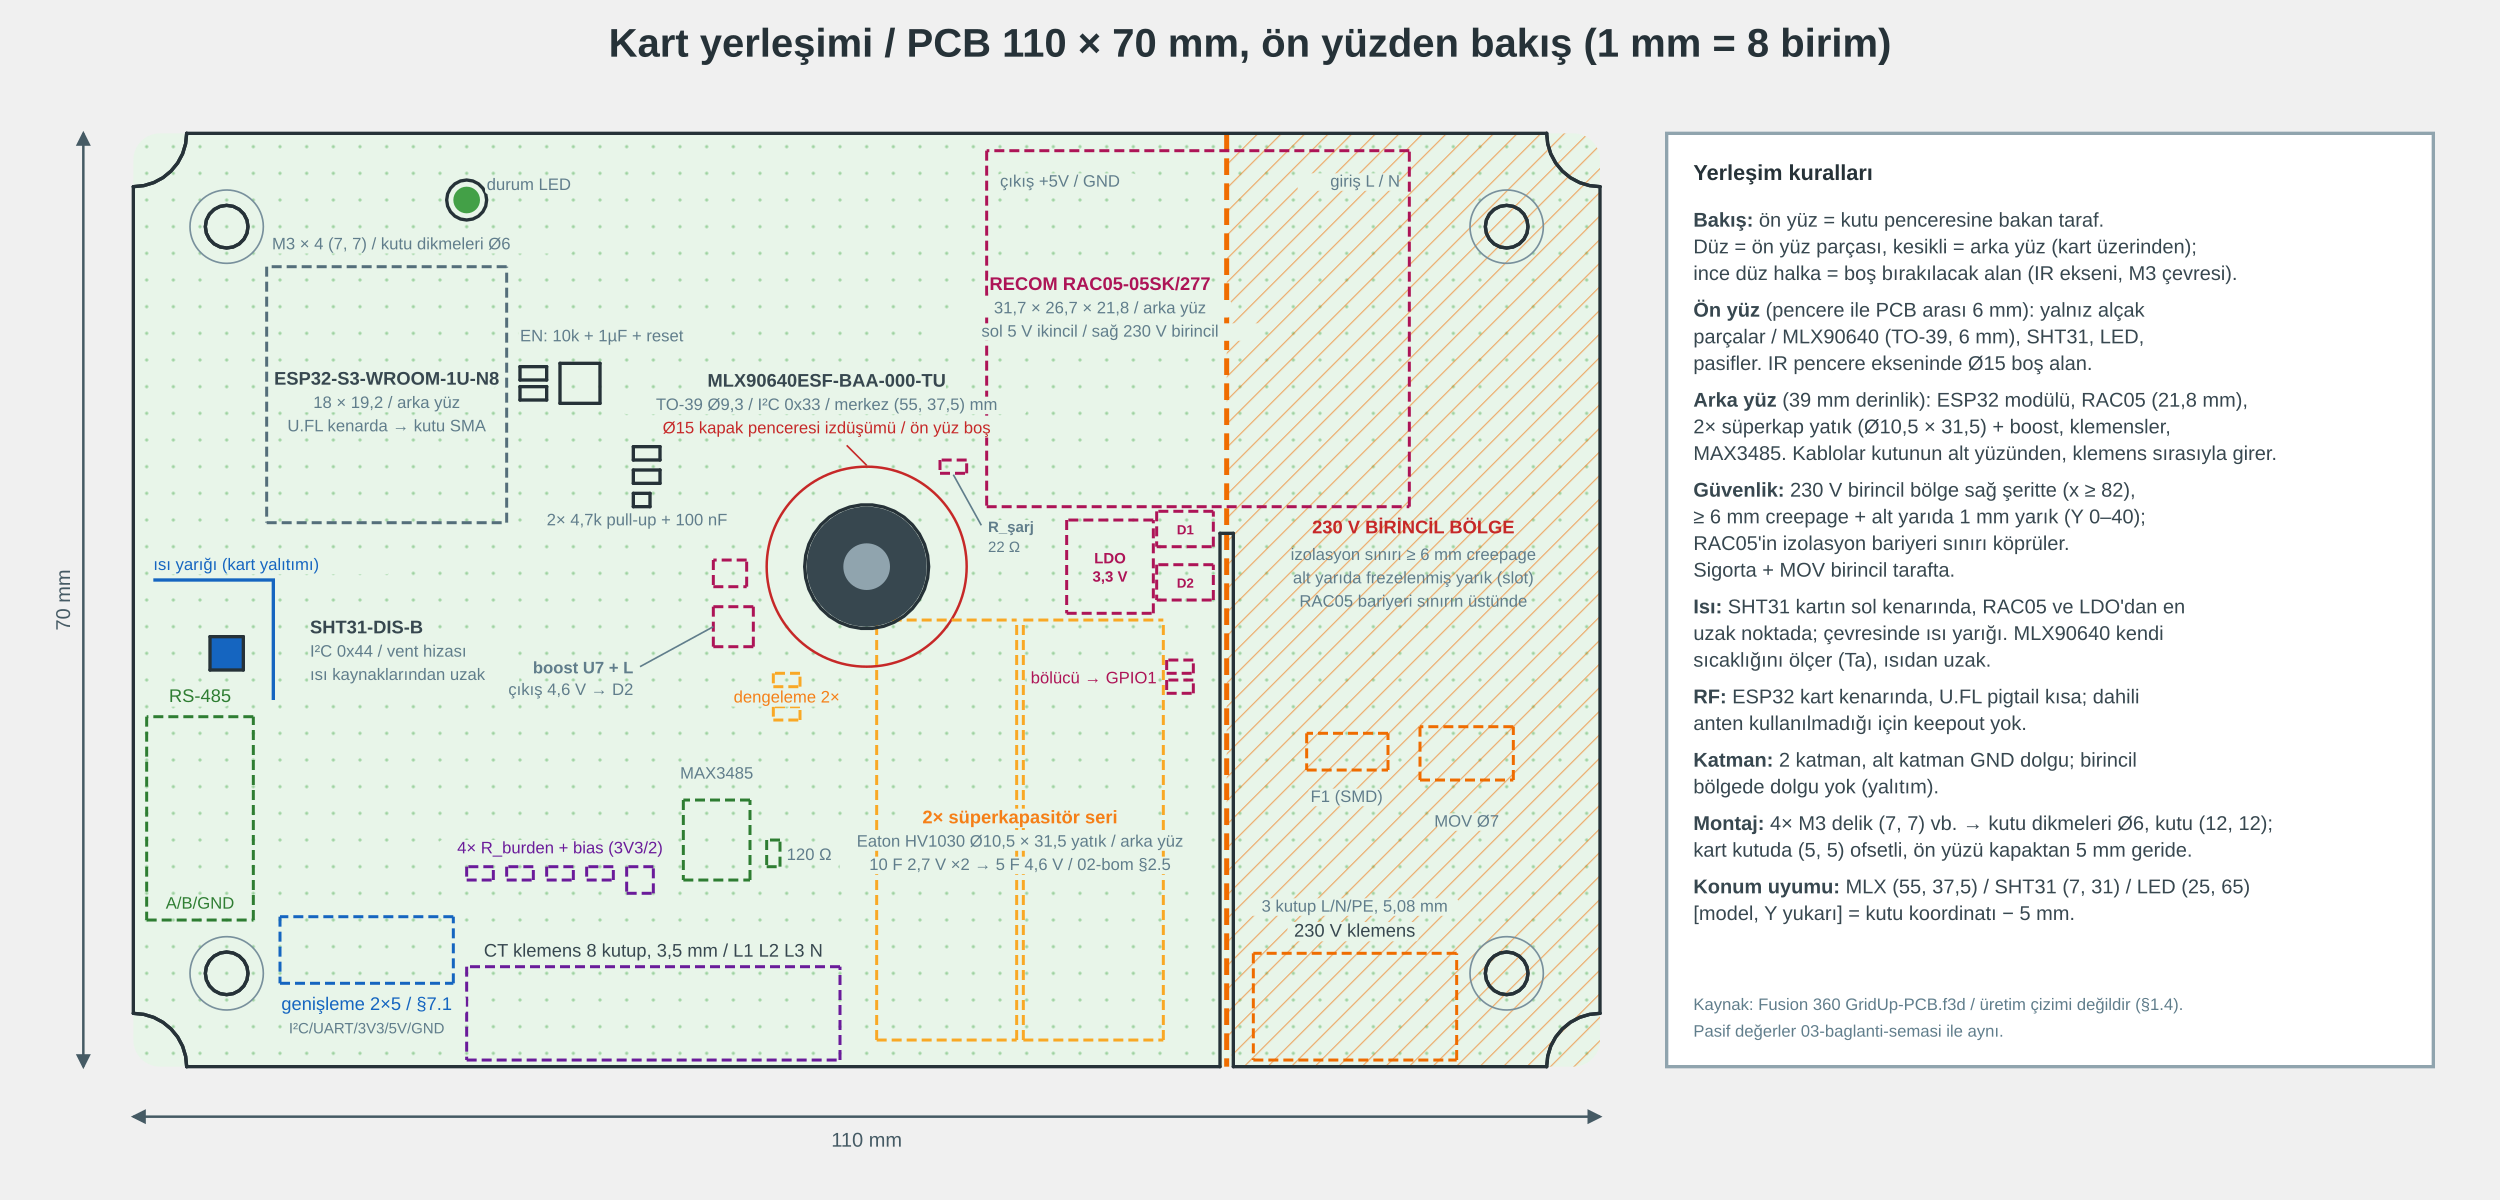
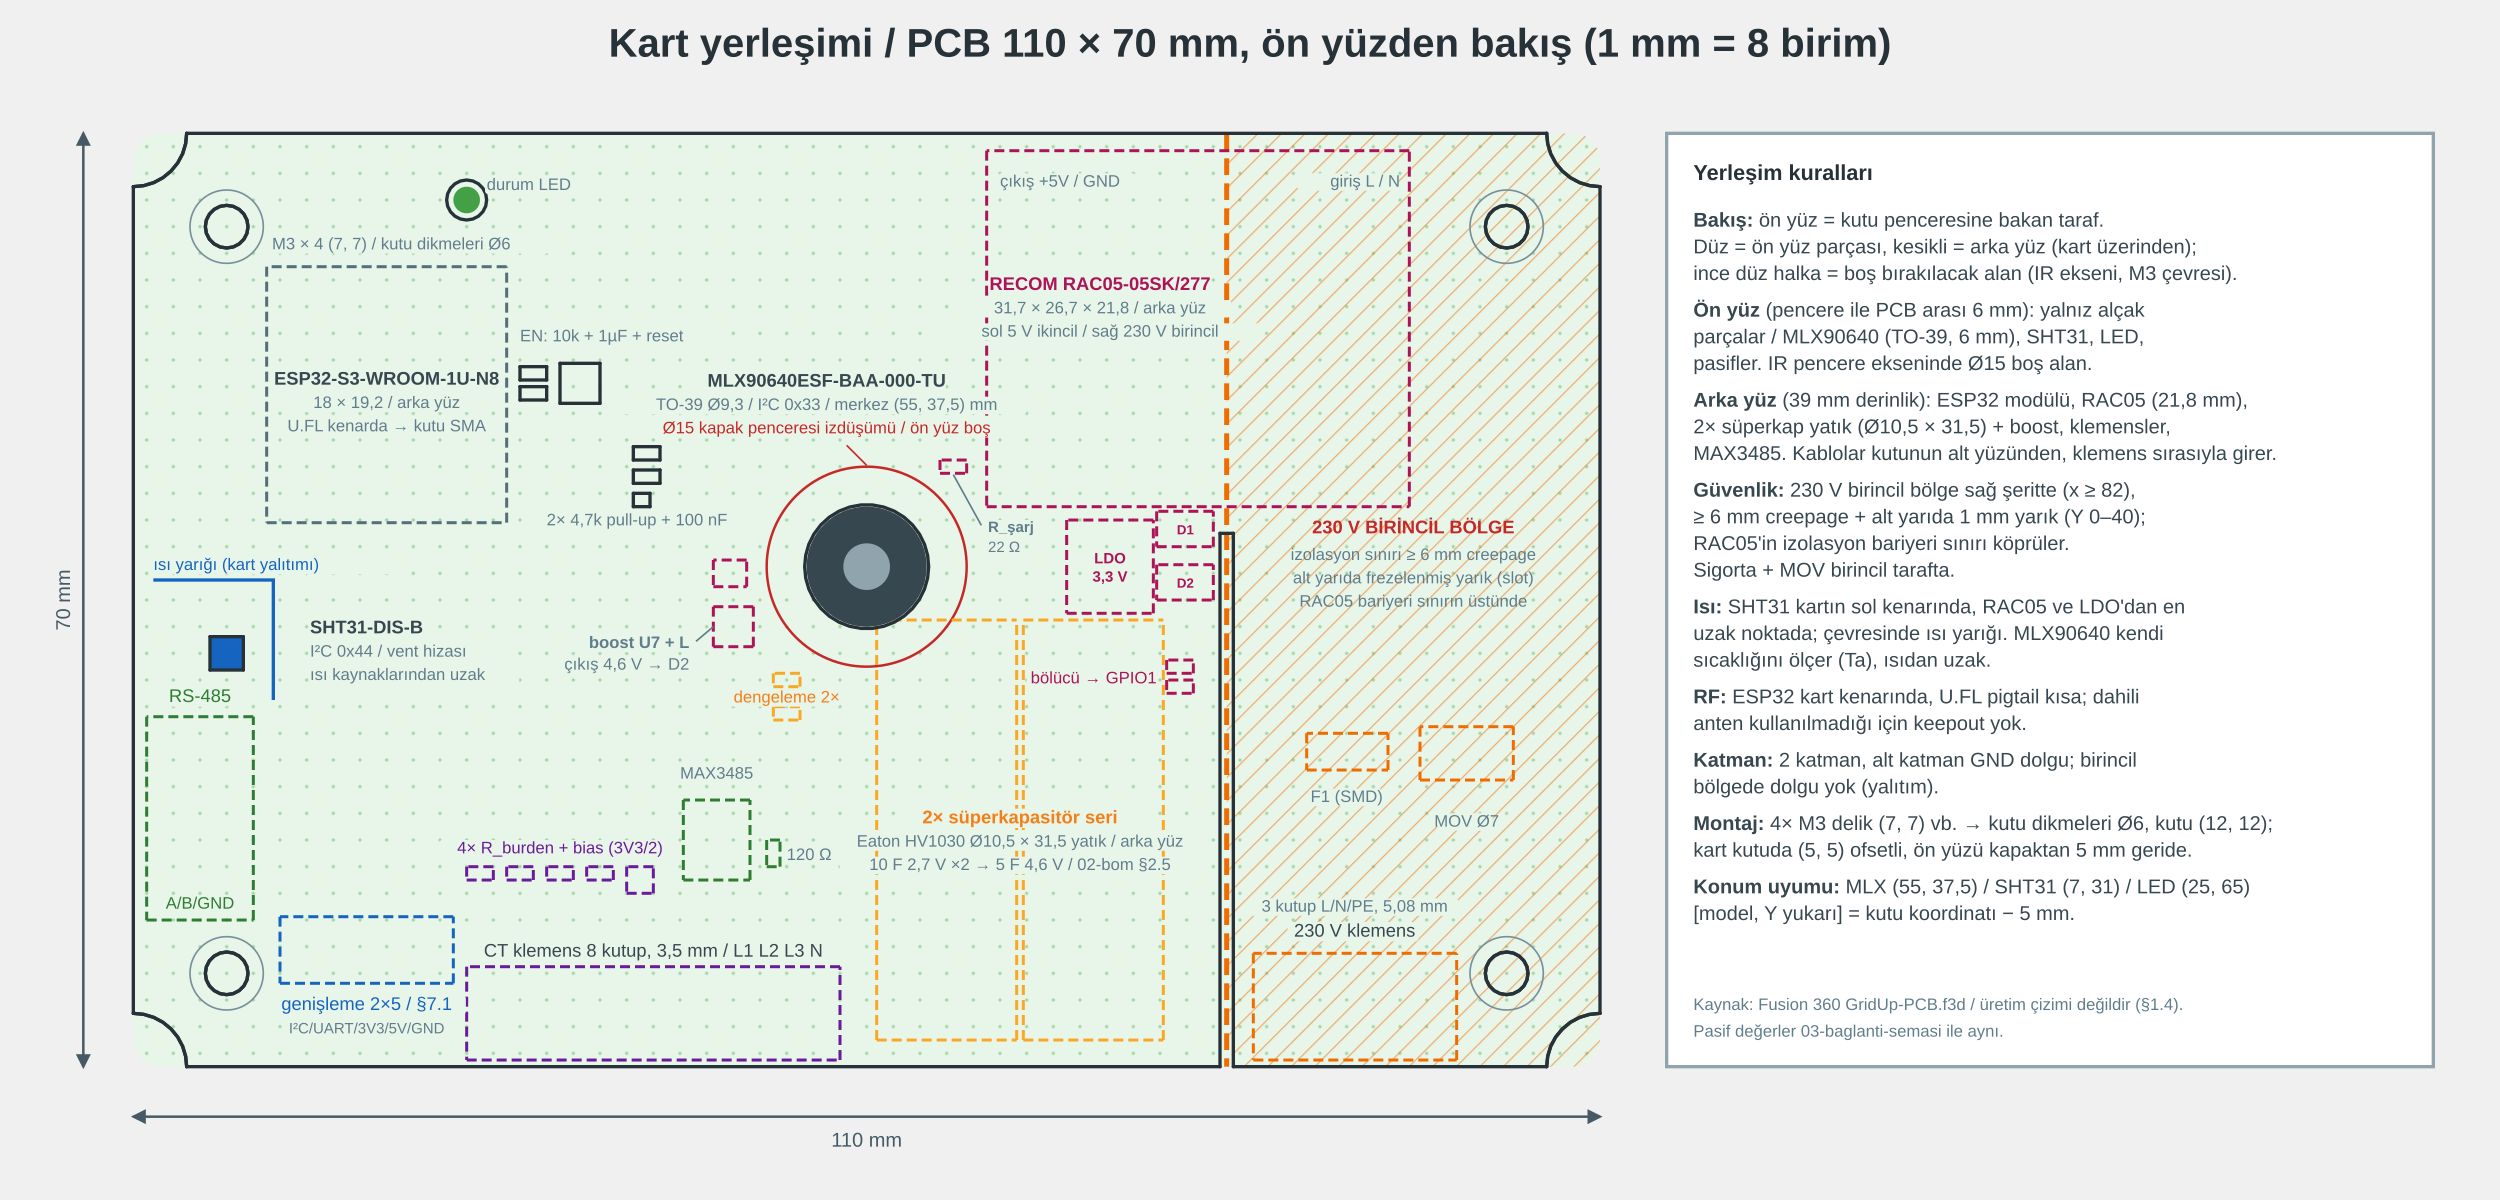
<svg xmlns="http://www.w3.org/2000/svg" viewBox="0 0 1500 720" width="100%" style="max-width:1100px;background:#fff;font-family:Arial,Helvetica,sans-serif">
  <defs>
    <marker id="dim" markerWidth="10" markerHeight="10" refX="5" refY="3" orient="auto-start-reverse">
      <path d="M0,0 L6,3 L0,6 z" fill="#455a64" />
    </marker>
    <marker id="arr" markerWidth="10" markerHeight="10" refX="6" refY="3" orient="auto">
      <path d="M0,0 L6,3 L0,6 z" fill="#c62828" />
    </marker>
  </defs>
  <text x="750" y="34" font-size="24" fill="#263238" text-anchor="middle" font-weight="700">Kart yerleşimi / PCB 110 × 70 mm, ön yüzden bakış (1 mm = 8 birim)</text>
  <defs>
    <pattern id="pcb" width="16" height="16" patternUnits="userSpaceOnUse">
      <rect width="16" height="16" fill="#e8f5e9" />
      <circle cx="8" cy="8" r="1" fill="#a5d6a7" />
    </pattern>
    <pattern id="hv" width="10" height="10" patternTransform="rotate(45)" patternUnits="userSpaceOnUse">
      <line x1="0" y1="0" x2="0" y2="10" stroke="#ef6c00" stroke-width="1.5" opacity="0.5" />
    </pattern>
  </defs>
  <rect x="80" y="80" width="880" height="560" rx="16" fill="url(#pcb)" />
  <rect x="736" y="80" width="224" height="560" rx="16" fill="url(#hv)" />
  <line x1="736" y1="80" x2="736" y2="640" stroke="#ef6c00" stroke-width="3" stroke-dasharray="10 5" />
  <text x="848" y="320" font-size="11" fill="#c62828" text-anchor="middle" font-weight="700">230 V BİRİNCİL BÖLGE</text>
  <text x="848" y="336" font-size="10" fill="#607d8b" text-anchor="middle">izolasyon sınırı ≥ 6 mm creepage</text>
  <text x="848" y="350" font-size="10" fill="#607d8b" text-anchor="middle">alt yarıda frezelenmiş yarık (slot)</text>
  <text x="848" y="364" font-size="10" fill="#607d8b" text-anchor="middle">RAC05 bariyeri sınırın üstünde</text>
  <circle cx="520" cy="340" r="60" fill="none" stroke="#c62828" stroke-width="1.5" />
  <circle cx="136" cy="584" r="22" fill="none" stroke="#78909c" stroke-width="1" />
  <circle cx="904" cy="584" r="22" fill="none" stroke="#78909c" stroke-width="1" />
  <circle cx="136" cy="136" r="22" fill="none" stroke="#78909c" stroke-width="1" />
  <circle cx="904" cy="136" r="22" fill="none" stroke="#78909c" stroke-width="1" />
  <rect x="162.2" y="141.6" width="181.5" height="10.5" rx="2" fill="#e8f5e9" />
  <text x="163.2" y="149.6" font-size="10" fill="#607d8b">M3 × 4 (7, 7) / kutu dikmeleri Ø6</text>
  <g fill="none" stroke-width="1.8" stroke-dasharray="6 3" stroke-linejoin="round">
    <polyline points="160,313.6 304,313.6" stroke="#546e7a" />
    <polyline points="304,313.6 304,160" stroke="#546e7a" />
    <polyline points="304,160 160,160" stroke="#546e7a" />
    <polyline points="160,160 160,313.6" stroke="#546e7a" />
    <polyline points="592,304 845.6,304" stroke="#ad1457" />
    <polyline points="845.6,304 845.6,90.4" stroke="#ad1457" />
    <polyline points="845.6,90.4 592,90.4" stroke="#ad1457" />
    <polyline points="592,90.4 592,304" stroke="#ad1457" />
    <polyline points="784,462 832.8,462" stroke="#ef6c00" />
    <polyline points="832.8,462 832.8,440" stroke="#ef6c00" />
    <polyline points="832.8,440 784,440" stroke="#ef6c00" />
    <polyline points="784,440 784,462" stroke="#ef6c00" />
    <polyline points="852,468 908,468" stroke="#ef6c00" />
    <polyline points="908,468 908,436" stroke="#ef6c00" />
    <polyline points="908,436 852,436" stroke="#ef6c00" />
    <polyline points="852,436 852,468" stroke="#ef6c00" />
    <polyline points="752,636 874,636" stroke="#ef6c00" />
    <polyline points="874,636 874,572" stroke="#ef6c00" />
    <polyline points="874,572 752,572" stroke="#ef6c00" />
    <polyline points="752,572 752,636" stroke="#ef6c00" />
    <polyline points="640,368 692,368" stroke="#ad1457" />
    <polyline points="692,368 692,312" stroke="#ad1457" />
    <polyline points="692,312 640,312" stroke="#ad1457" />
    <polyline points="640,312 640,368" stroke="#ad1457" />
    <polyline points="694,328 728,328" stroke="#ad1457" />
    <polyline points="728,328 728,306.8" stroke="#ad1457" />
    <polyline points="728,306.8 694,306.8" stroke="#ad1457" />
    <polyline points="694,306.8 694,328" stroke="#ad1457" />
    <polyline points="694,360 728,360" stroke="#ad1457" />
    <polyline points="728,360 728,338.8" stroke="#ad1457" />
    <polyline points="728,338.8 694,338.8" stroke="#ad1457" />
    <polyline points="694,338.8 694,360" stroke="#ad1457" />
    <polyline points="564,284 580,284" stroke="#ad1457" />
    <polyline points="580,284 580,276" stroke="#ad1457" />
    <polyline points="580,276 564,276" stroke="#ad1457" />
    <polyline points="564,276 564,284" stroke="#ad1457" />
    <polyline points="700,404 716,404" stroke="#ad1457" />
    <polyline points="716,404 716,396" stroke="#ad1457" />
    <polyline points="716,396 700,396" stroke="#ad1457" />
    <polyline points="700,396 700,404" stroke="#ad1457" />
    <polyline points="700,416 716,416" stroke="#ad1457" />
    <polyline points="716,416 716,408" stroke="#ad1457" />
    <polyline points="716,408 700,408" stroke="#ad1457" />
    <polyline points="700,408 700,416" stroke="#ad1457" />
    <polyline points="428,352 448,352" stroke="#ad1457" />
    <polyline points="448,352 448,336" stroke="#ad1457" />
    <polyline points="448,336 428,336" stroke="#ad1457" />
    <polyline points="428,336 428,352" stroke="#ad1457" />
    <polyline points="428,388 452,388" stroke="#ad1457" />
    <polyline points="452,388 452,364" stroke="#ad1457" />
    <polyline points="452,364 428,364" stroke="#ad1457" />
    <polyline points="428,364 428,388" stroke="#ad1457" />
    <polyline points="464,432 480,432" stroke="#f9a825" />
    <polyline points="480,432 480,424" stroke="#f9a825" />
    <polyline points="480,424 464,424" stroke="#f9a825" />
    <polyline points="464,424 464,432" stroke="#f9a825" />
    <polyline points="464,412 480,412" stroke="#f9a825" />
    <polyline points="480,412 480,404" stroke="#f9a825" />
    <polyline points="480,404 464,404" stroke="#f9a825" />
    <polyline points="464,404 464,412" stroke="#f9a825" />
    <polyline points="526,624 526,372" stroke="#f9a825" />
    <polyline points="610,624 610,372" stroke="#f9a825" />
    <polyline points="526,624 610,624" stroke="#f9a825" />
    <polyline points="526,372 610,372" stroke="#f9a825" />
    <polyline points="614,624 614,372" stroke="#f9a825" />
    <polyline points="698,624 698,372" stroke="#f9a825" />
    <polyline points="614,624 698,624" stroke="#f9a825" />
    <polyline points="614,372 698,372" stroke="#f9a825" />
    <polyline points="410,528 450,528" stroke="#2e7d32" />
    <polyline points="450,528 450,480" stroke="#2e7d32" />
    <polyline points="450,480 410,480" stroke="#2e7d32" />
    <polyline points="410,480 410,528" stroke="#2e7d32" />
    <polyline points="460,520 468,520" stroke="#2e7d32" />
    <polyline points="468,520 468,504" stroke="#2e7d32" />
    <polyline points="468,504 460,504" stroke="#2e7d32" />
    <polyline points="460,504 460,520" stroke="#2e7d32" />
    <polyline points="88,552 152,552" stroke="#2e7d32" />
    <polyline points="152,552 152,430" stroke="#2e7d32" />
    <polyline points="152,430 88,430" stroke="#2e7d32" />
    <polyline points="88,430 88,552" stroke="#2e7d32" />
    <polyline points="280,528 296,528" stroke="#6a1b9a" />
    <polyline points="296,528 296,520" stroke="#6a1b9a" />
    <polyline points="296,520 280,520" stroke="#6a1b9a" />
    <polyline points="280,520 280,528" stroke="#6a1b9a" />
    <polyline points="304,528 320,528" stroke="#6a1b9a" />
    <polyline points="320,528 320,520" stroke="#6a1b9a" />
    <polyline points="320,520 304,520" stroke="#6a1b9a" />
    <polyline points="304,520 304,528" stroke="#6a1b9a" />
    <polyline points="328,528 344,528" stroke="#6a1b9a" />
    <polyline points="344,528 344,520" stroke="#6a1b9a" />
    <polyline points="344,520 328,520" stroke="#6a1b9a" />
    <polyline points="328,520 328,528" stroke="#6a1b9a" />
    <polyline points="352,528 368,528" stroke="#6a1b9a" />
    <polyline points="368,528 368,520" stroke="#6a1b9a" />
    <polyline points="368,520 352,520" stroke="#6a1b9a" />
    <polyline points="352,520 352,528" stroke="#6a1b9a" />
    <polyline points="376,536 392,536" stroke="#6a1b9a" />
    <polyline points="392,536 392,520" stroke="#6a1b9a" />
    <polyline points="392,520 376,520" stroke="#6a1b9a" />
    <polyline points="376,520 376,536" stroke="#6a1b9a" />
    <polyline points="280,636 504,636" stroke="#6a1b9a" />
    <polyline points="504,636 504,580" stroke="#6a1b9a" />
    <polyline points="504,580 280,580" stroke="#6a1b9a" />
    <polyline points="280,580 280,636" stroke="#6a1b9a" />
    <polyline points="168,590 272,590" stroke="#1565c0" />
    <polyline points="272,590 272,550" stroke="#1565c0" />
    <polyline points="272,550 168,550" stroke="#1565c0" />
    <polyline points="168,550 168,590" stroke="#1565c0" />
  </g>
  <circle cx="520" cy="340" r="36" fill="#37474f" />
  <circle cx="520" cy="340" r="14" fill="#90a4ae" />
  <rect x="126" y="382" width="20" height="20" fill="#1565c0" />
  <circle cx="280" cy="120" r="8" fill="#43a047" />
  <g transform="translate(80,80)">
    <polyline points="32,0 31.38,6.24 29.57,12.25 26.61,17.78 22.62,22.62 17.78,26.61 12.25,29.57 6.24,31.38 0,32" fill="none" stroke="#263238" stroke-width="2" stroke-linejoin="round" stroke-linecap="round" />
    <polyline points="0,32 6.24,31.38 12.25,29.57 17.78,26.61 22.62,22.62 26.61,17.78 29.57,12.25 31.38,6.24 32,0" fill="none" stroke="#263238" stroke-width="2" stroke-linejoin="round" stroke-linecap="round" />
    <polyline points="32,560 31.38,553.76 29.57,547.75 26.61,542.22 22.62,537.38 17.78,533.39 12.25,530.43 6.24,528.62 0,528" fill="none" stroke="#263238" stroke-width="2" stroke-linejoin="round" stroke-linecap="round" />
    <polyline points="0,528 6.24,528.62 12.25,530.43 17.78,533.39 22.62,537.38 26.61,542.22 29.57,547.75 31.38,553.76 32,560" fill="none" stroke="#263238" stroke-width="2" stroke-linejoin="round" stroke-linecap="round" />
    <polyline points="660,240 660,560" fill="none" stroke="#263238" stroke-width="2" stroke-linejoin="round" stroke-linecap="round" />
    <polyline points="652,240 660,240" fill="none" stroke="#263238" stroke-width="2" stroke-linejoin="round" stroke-linecap="round" />
    <polyline points="652,560 652,240" fill="none" stroke="#263238" stroke-width="2" stroke-linejoin="round" stroke-linecap="round" />
    <polyline points="43.2,56 43.82,52.05 45.65,48.48 48.48,45.65 52.05,43.82 56,43.2 59.95,43.82 63.52,45.65 66.35,48.48 68.18,52.05 68.8,56 68.18,59.95 66.35,63.52 63.52,66.35 59.95,68.18 56,68.8 52.05,68.18 48.48,66.35 45.65,63.52 43.82,59.95 43.2,56" fill="none" stroke="#263238" stroke-width="2" stroke-linejoin="round" stroke-linecap="round" />
    <polyline points="43.2,56 43.82,59.95 45.65,63.52 48.48,66.35 52.05,68.18 56,68.8 59.95,68.18 63.52,66.35 66.35,63.52 68.18,59.95 68.8,56 68.18,52.05 66.35,48.48 63.52,45.65 59.95,43.82 56,43.2 52.05,43.82 48.48,45.65 45.65,48.48 43.82,52.05 43.2,56" fill="none" stroke="#263238" stroke-width="2" stroke-linejoin="round" stroke-linecap="round" />
    <polyline points="811.2,504 811.82,500.05 813.65,496.48 816.48,493.65 820.05,491.82 824,491.2 827.95,491.82 831.52,493.65 834.35,496.48 836.18,500.05 836.8,504 836.18,507.95 834.35,511.52 831.52,514.35 827.95,516.18 824,516.8 820.05,516.18 816.48,514.35 813.65,511.52 811.82,507.95 811.2,504" fill="none" stroke="#263238" stroke-width="2" stroke-linejoin="round" stroke-linecap="round" />
    <polyline points="811.2,504 811.82,507.95 813.65,511.52 816.48,514.35 820.05,516.18 824,516.8 827.95,516.18 831.52,514.35 834.35,511.52 836.18,507.95 836.8,504 836.18,500.05 834.35,496.48 831.52,493.65 827.95,491.82 824,491.2 820.05,491.82 816.48,493.65 813.65,496.48 811.82,500.05 811.2,504" fill="none" stroke="#263238" stroke-width="2" stroke-linejoin="round" stroke-linecap="round" />
    <polyline points="811.2,56 811.82,52.05 813.65,48.48 816.48,45.65 820.05,43.82 824,43.2 827.95,43.82 831.52,45.65 834.35,48.48 836.18,52.05 836.8,56 836.18,59.95 834.35,63.52 831.52,66.35 827.95,68.18 824,68.8 820.05,68.18 816.48,66.35 813.65,63.52 811.82,59.95 811.2,56" fill="none" stroke="#263238" stroke-width="2" stroke-linejoin="round" stroke-linecap="round" />
    <polyline points="811.2,56 811.82,59.95 813.65,63.52 816.48,66.35 820.05,68.18 824,68.8 827.95,68.18 831.52,66.35 834.35,63.52 836.18,59.95 836.8,56 836.18,52.05 834.35,48.48 831.52,45.65 827.95,43.82 824,43.2 820.05,43.82 816.48,45.65 813.65,48.48 811.82,52.05 811.2,56" fill="none" stroke="#263238" stroke-width="2" stroke-linejoin="round" stroke-linecap="round" />
    <polyline points="43.2,504 43.82,500.05 45.65,496.48 48.48,493.65 52.05,491.82 56,491.2 59.95,491.82 63.52,493.65 66.35,496.48 68.18,500.05 68.8,504 68.18,507.95 66.35,511.52 63.52,514.35 59.95,516.18 56,516.8 52.05,516.18 48.48,514.35 45.65,511.52 43.82,507.95 43.2,504" fill="none" stroke="#263238" stroke-width="2" stroke-linejoin="round" stroke-linecap="round" />
    <polyline points="43.2,504 43.82,507.95 45.65,511.52 48.48,514.35 52.05,516.18 56,516.8 59.95,516.18 63.52,514.35 66.35,511.52 68.18,507.95 68.8,504 68.18,500.05 66.35,496.48 63.52,493.65 59.95,491.82 56,491.2 52.05,491.82 48.48,493.65 45.65,496.48 43.82,500.05 43.2,504" fill="none" stroke="#263238" stroke-width="2" stroke-linejoin="round" stroke-linecap="round" />
    <polyline points="848,560 848.62,553.76 850.43,547.75 853.39,542.22 857.38,537.38 862.22,533.39 867.75,530.43 873.76,528.62 880,528" fill="none" stroke="#263238" stroke-width="2" stroke-linejoin="round" stroke-linecap="round" />
    <polyline points="880,528 873.76,528.62 867.75,530.43 862.22,533.39 857.38,537.38 853.39,542.22 850.43,547.75 848.62,553.76 848,560" fill="none" stroke="#263238" stroke-width="2" stroke-linejoin="round" stroke-linecap="round" />
    <polyline points="880,32 873.76,31.38 867.75,29.57 862.22,26.61 857.38,22.62 853.39,17.78 850.43,12.25 848.62,6.24 848,0" fill="none" stroke="#263238" stroke-width="2" stroke-linejoin="round" stroke-linecap="round" />
    <polyline points="848,0 848.62,6.24 850.43,12.25 853.39,17.78 857.38,22.62 862.22,26.61 867.75,29.57 873.76,31.38 880,32" fill="none" stroke="#263238" stroke-width="2" stroke-linejoin="round" stroke-linecap="round" />
    <polyline points="660,560 848,560" fill="none" stroke="#263238" stroke-width="2" stroke-linejoin="round" stroke-linecap="round" />
    <polyline points="32,560 652,560" fill="none" stroke="#263238" stroke-width="2" stroke-linejoin="round" stroke-linecap="round" />
    <polyline points="848,0 32,0" fill="none" stroke="#263238" stroke-width="2" stroke-linejoin="round" stroke-linecap="round" />
    <polyline points="0,32 0,528" fill="none" stroke="#263238" stroke-width="2" stroke-linejoin="round" stroke-linecap="round" />
    <polyline points="880,528 880,32" fill="none" stroke="#263238" stroke-width="2" stroke-linejoin="round" stroke-linecap="round" />
    <polyline points="402.8,260 403.43,266.83 405.31,273.44 408.37,279.58 412.51,285.06 417.58,289.69 423.42,293.3 429.82,295.78 436.57,297.04 443.43,297.04 450.18,295.78 456.58,293.3 462.42,289.69 467.49,285.06 471.63,279.58 474.69,273.44 476.57,266.83 477.2,260 476.57,253.17 474.69,246.56 471.63,240.42 467.49,234.94 462.42,230.31 456.58,226.7 450.18,224.22 443.43,222.96 436.57,222.96 429.82,224.22 423.42,226.7 417.58,230.31 412.51,234.94 408.37,240.42 405.31,246.56 403.43,253.17 402.8,260" fill="none" stroke="#263238" stroke-width="2" stroke-linejoin="round" stroke-linecap="round" />
    <polyline points="66,302 46,302" fill="none" stroke="#263238" stroke-width="2" stroke-linejoin="round" stroke-linecap="round" />
    <polyline points="66,322 66,302" fill="none" stroke="#263238" stroke-width="2" stroke-linejoin="round" stroke-linecap="round" />
    <polyline points="46,322 66,322" fill="none" stroke="#263238" stroke-width="2" stroke-linejoin="round" stroke-linecap="round" />
    <polyline points="46,302 46,322" fill="none" stroke="#263238" stroke-width="2" stroke-linejoin="round" stroke-linecap="round" />
    <polyline points="188,40 188.58,43.71 190.29,47.06 192.94,49.71 196.29,51.42 200,52 203.71,51.42 207.06,49.71 209.71,47.06 211.42,43.71 212,40 211.42,36.29 209.71,32.94 207.06,30.29 203.71,28.58 200,28 196.29,28.58 192.94,30.29 190.29,32.94 188.58,36.29 188,40" fill="none" stroke="#263238" stroke-width="2" stroke-linejoin="round" stroke-linecap="round" />
    <polyline points="316,188 300,188" fill="none" stroke="#263238" stroke-width="2" stroke-linejoin="round" stroke-linecap="round" />
    <polyline points="316,196 316,188" fill="none" stroke="#263238" stroke-width="2" stroke-linejoin="round" stroke-linecap="round" />
    <polyline points="300,196 316,196" fill="none" stroke="#263238" stroke-width="2" stroke-linejoin="round" stroke-linecap="round" />
    <polyline points="300,188 300,196" fill="none" stroke="#263238" stroke-width="2" stroke-linejoin="round" stroke-linecap="round" />
    <polyline points="316,202 300,202" fill="none" stroke="#263238" stroke-width="2" stroke-linejoin="round" stroke-linecap="round" />
    <polyline points="316,210 316,202" fill="none" stroke="#263238" stroke-width="2" stroke-linejoin="round" stroke-linecap="round" />
    <polyline points="300,210 316,210" fill="none" stroke="#263238" stroke-width="2" stroke-linejoin="round" stroke-linecap="round" />
    <polyline points="300,202 300,210" fill="none" stroke="#263238" stroke-width="2" stroke-linejoin="round" stroke-linecap="round" />
    <polyline points="310,216 300,216" fill="none" stroke="#263238" stroke-width="2" stroke-linejoin="round" stroke-linecap="round" />
    <polyline points="310,224 310,216" fill="none" stroke="#263238" stroke-width="2" stroke-linejoin="round" stroke-linecap="round" />
    <polyline points="300,224 310,224" fill="none" stroke="#263238" stroke-width="2" stroke-linejoin="round" stroke-linecap="round" />
    <polyline points="300,216 300,224" fill="none" stroke="#263238" stroke-width="2" stroke-linejoin="round" stroke-linecap="round" />
    <polyline points="248,140 232,140" fill="none" stroke="#263238" stroke-width="2" stroke-linejoin="round" stroke-linecap="round" />
    <polyline points="248,148 248,140" fill="none" stroke="#263238" stroke-width="2" stroke-linejoin="round" stroke-linecap="round" />
    <polyline points="232,148 248,148" fill="none" stroke="#263238" stroke-width="2" stroke-linejoin="round" stroke-linecap="round" />
    <polyline points="232,140 232,148" fill="none" stroke="#263238" stroke-width="2" stroke-linejoin="round" stroke-linecap="round" />
    <polyline points="248,152 232,152" fill="none" stroke="#263238" stroke-width="2" stroke-linejoin="round" stroke-linecap="round" />
    <polyline points="248,160 248,152" fill="none" stroke="#263238" stroke-width="2" stroke-linejoin="round" stroke-linecap="round" />
    <polyline points="232,160 248,160" fill="none" stroke="#263238" stroke-width="2" stroke-linejoin="round" stroke-linecap="round" />
    <polyline points="232,152 232,160" fill="none" stroke="#263238" stroke-width="2" stroke-linejoin="round" stroke-linecap="round" />
    <polyline points="280,138 256,138" fill="none" stroke="#263238" stroke-width="2" stroke-linejoin="round" stroke-linecap="round" />
    <polyline points="280,162 280,138" fill="none" stroke="#263238" stroke-width="2" stroke-linejoin="round" stroke-linecap="round" />
    <polyline points="256,162 280,162" fill="none" stroke="#263238" stroke-width="2" stroke-linejoin="round" stroke-linecap="round" />
    <polyline points="256,138 256,162" fill="none" stroke="#263238" stroke-width="2" stroke-linejoin="round" stroke-linecap="round" />
  </g>
  <rect x="422.4" y="223.2" width="145.2" height="11.6" rx="2" fill="#e8f5e9" />
  <text x="496" y="232" font-size="11" fill="#37474f" text-anchor="middle" font-weight="700">MLX90640ESF-BAA-000-TU</text>
  <rect x="374" y="238" width="242" height="10.5" rx="2" fill="#e8f5e9" />
  <text x="496" y="246" font-size="10" fill="#607d8b" text-anchor="middle">TO-39 Ø9,3 / I²C 0x33 / merkez (55, 37,5) mm</text>
  <rect x="382.2" y="252" width="225.5" height="10.5" rx="2" fill="#e8f5e9" />
  <text x="496" y="260" font-size="10" fill="#c62828" text-anchor="middle">Ø15 kapak penceresi izdüşümü / ön yüz boş</text>
  <line x1="508" y1="267.2" x2="520" y2="279.2" stroke="#c62828" stroke-width="1" />
  <rect x="327" y="307.2" width="132" height="10.5" rx="2" fill="#e8f5e9" />
  <text x="328" y="315.2" font-size="10" fill="#607d8b">2× 4,7k pull-up + 100 nF</text>
  <rect x="185" y="371.2" width="72.6" height="11.6" rx="2" fill="#e8f5e9" />
  <text x="186" y="380" font-size="11" fill="#37474f" font-weight="700">SHT31-DIS-B</text>
  <rect x="185" y="386" width="121" height="10.5" rx="2" fill="#e8f5e9" />
  <text x="186" y="394" font-size="10" fill="#607d8b">I²C 0x44 / vent hizası</text>
  <rect x="185" y="400" width="126.5" height="10.5" rx="2" fill="#e8f5e9" />
  <text x="186" y="408" font-size="10" fill="#607d8b">ısı kaynaklarından uzak</text>
  <path d="M92 348 h72 v72" fill="none" stroke="#1565c0" stroke-width="2" />
  <rect x="91" y="334" width="143" height="10.5" rx="2" fill="#e8f5e9" />
  <text x="92" y="342" font-size="10" fill="#1565c0">ısı yarığı (kart yalıtımı)</text>
  <rect x="291" y="106" width="49.5" height="10.5" rx="2" fill="#e8f5e9" />
  <text x="292" y="114" font-size="10" fill="#607d8b">durum LED</text>
  <rect x="311" y="196.8" width="115.5" height="10.5" rx="2" fill="#e8f5e9" />
  <text x="312" y="204.8" font-size="10" fill="#607d8b">EN: 10k + 1µF + reset</text>
  <rect x="165" y="222" width="132" height="11.6" rx="2" fill="#e8f5e9" />
  <text x="232" y="230.8" font-size="11" fill="#37474f" text-anchor="middle" font-weight="700">ESP32-S3-WROOM-1U-N8</text>
  <rect x="176" y="236.8" width="110" height="10.5" rx="2" fill="#e8f5e9" />
  <text x="232" y="244.8" font-size="10" fill="#607d8b" text-anchor="middle">18 × 19,2 / arka yüz</text>
  <rect x="167.8" y="250.8" width="126.5" height="10.5" rx="2" fill="#e8f5e9" />
  <text x="232" y="258.8" font-size="10" fill="#607d8b" text-anchor="middle">U.FL kenarda → kutu SMA</text>
  <rect x="593" y="165.2" width="132" height="11.6" rx="2" fill="#e8f5e9" />
  <text x="660" y="174" font-size="11" fill="#ad1457" text-anchor="middle" font-weight="700">RECOM RAC05-05SK/277</text>
  <rect x="579.2" y="180" width="159.5" height="10.5" rx="2" fill="#e8f5e9" />
  <text x="660" y="188" font-size="10" fill="#607d8b" text-anchor="middle">31,7 × 26,7 × 21,8 / arka yüz</text>
  <rect x="560" y="194" width="198" height="10.5" rx="2" fill="#e8f5e9" />
  <text x="660" y="202" font-size="10" fill="#607d8b" text-anchor="middle">sol 5 V ikincil / sağ 230 V birincil</text>
  <rect x="599" y="104" width="82.5" height="10.5" rx="2" fill="#e8f5e9" />
  <text x="600" y="112" font-size="10" fill="#607d8b">çıkış +5V / GND</text>
  <rect x="778.5" y="104" width="60.5" height="10.5" rx="2" fill="#e8f5e9" />
  <text x="840" y="112" font-size="10" fill="#607d8b" text-anchor="end">giriş L / N</text>
  <rect x="785" y="473.2" width="44" height="10.5" rx="2" fill="#e8f5e9" />
  <text x="808" y="481.2" font-size="10" fill="#607d8b" text-anchor="middle">F1 (SMD)</text>
  <rect x="862.5" y="488" width="33" height="10.5" rx="2" fill="#e8f5e9" />
  <text x="880" y="496" font-size="10" fill="#607d8b" text-anchor="middle">MOV Ø7</text>
  <rect x="772.5" y="553.2" width="78.7" height="11.6" rx="2" fill="#e8f5e9" />
  <text x="812.8" y="562" font-size="11" fill="#37474f" text-anchor="middle">230 V klemens</text>
  <rect x="748.5" y="539" width="126.5" height="10.5" rx="2" fill="#e8f5e9" />
  <text x="812.8" y="547" font-size="10" fill="#607d8b" text-anchor="middle">3 kutup L/N/PE, 5,08 mm</text>
  <text x="666" y="338" font-size="9" fill="#ad1457" text-anchor="middle" font-weight="700">LDO</text>
  <text x="666" y="349" font-size="9" fill="#ad1457" text-anchor="middle" font-weight="700">3,3 V</text>
  <text x="711.2" y="320.6" font-size="8" fill="#ad1457" text-anchor="middle" font-weight="700">D1</text>
  <text x="711.2" y="352.6" font-size="8" fill="#ad1457" text-anchor="middle" font-weight="700">D2</text>
  <line x1="572" y1="284.8" x2="588.8" y2="315.2" stroke="#607d8b" stroke-width="1" />
  <rect x="591.8" y="312" width="32.4" height="9.5" rx="2" fill="#e8f5e9" />
  <text x="592.8" y="319.2" font-size="9" fill="#607d8b" font-weight="700">R_şarj</text>
  <rect x="591.8" y="324" width="19.8" height="9.5" rx="2" fill="#e8f5e9" />
  <text x="592.8" y="331.2" font-size="9" fill="#607d8b">22 Ω</text>
  <rect x="616" y="402" width="77" height="10.5" rx="2" fill="#e8f5e9" />
  <text x="694" y="410" font-size="10" fill="#ad1457" text-anchor="end">bölücü → GPIO1</text>
  <rect x="538.4" y="485.2" width="145.2" height="11.6" rx="2" fill="#e8f5e9" />
  <text x="612" y="494" font-size="11" fill="#f57f17" text-anchor="middle" font-weight="700">2× süperkapasitör seri</text>
  <rect x="495.5" y="500" width="231" height="10.5" rx="2" fill="#e8f5e9" />
  <text x="612" y="508" font-size="10" fill="#607d8b" text-anchor="middle">Eaton HV1030 Ø10,5 × 31,5 yatık / arka yüz</text>
  <rect x="503.8" y="514" width="214.5" height="10.5" rx="2" fill="#e8f5e9" />
  <text x="612" y="522" font-size="10" fill="#607d8b" text-anchor="middle">10 F 2,7 V ×2 → 5 F 4,6 V / 02-bom §2.5</text>
-   <line x1="428" y1="376" x2="384" y2="400" stroke="#607d8b" stroke-width="1" />
-   <rect x="307" y="396" width="72" height="10.5" rx="2" fill="#e8f5e9" />
-   <text x="380" y="404" font-size="10" fill="#607d8b" text-anchor="end" font-weight="700">boost U7 + L</text>
-   <rect x="291" y="409" width="88" height="10.5" rx="2" fill="#e8f5e9" />
-   <text x="380" y="417" font-size="10" fill="#607d8b" text-anchor="end">çıkış 4,6 V → D2</text>
+   <line x1="428" y1="376" x2="417.6" y2="384.8" stroke="#607d8b" stroke-width="1" />
+   <rect x="340.6" y="380.8" width="72" height="10.5" rx="2" fill="#e8f5e9" />
+   <text x="413.6" y="388.8" font-size="10" fill="#607d8b" text-anchor="end" font-weight="700">boost U7 + L</text>
+   <rect x="324.6" y="393.8" width="88" height="10.5" rx="2" fill="#e8f5e9" />
+   <text x="413.6" y="401.8" font-size="10" fill="#607d8b" text-anchor="end">çıkış 4,6 V → D2</text>
  <rect x="438" y="413.5" width="66" height="10.5" rx="2" fill="#e8f5e9" />
  <text x="472" y="421.5" font-size="10" fill="#f57f17" text-anchor="middle">dengeleme 2×</text>
  <rect x="409.8" y="459.2" width="38.5" height="10.5" rx="2" fill="#e8f5e9" />
  <text x="430" y="467.2" font-size="10" fill="#607d8b" text-anchor="middle">MAX3485</text>
  <rect x="471" y="508" width="27.5" height="10.5" rx="2" fill="#e8f5e9" />
  <text x="472" y="516" font-size="10" fill="#607d8b">120 Ω</text>
  <rect x="100.8" y="412.4" width="36.3" height="11.6" rx="2" fill="#e8f5e9" />
  <text x="120" y="421.2" font-size="11" fill="#2e7d32" text-anchor="middle">RS-485</text>
  <rect x="99.8" y="537.2" width="38.5" height="10.5" rx="2" fill="#e8f5e9" />
  <text x="120" y="545.2" font-size="10" fill="#2e7d32" text-anchor="middle">A/B/GND</text>
  <rect x="263.5" y="504" width="143" height="10.5" rx="2" fill="#e8f5e9" />
  <text x="336" y="512" font-size="10" fill="#6a1b9a" text-anchor="middle">4× R_burden + bias (3V3/2)</text>
  <rect x="273" y="565.2" width="236" height="11.6" rx="2" fill="#e8f5e9" />
  <text x="392" y="574" font-size="11" fill="#37474f" text-anchor="middle">CT klemens 8 kutup, 3,5 mm / L1 L2 L3 N</text>
  <rect x="158.5" y="597.2" width="121" height="11.6" rx="2" fill="#e8f5e9" />
  <text x="220" y="606" font-size="11" fill="#1565c0" text-anchor="middle">genişleme 2×5 / §7.1</text>
  <rect x="172" y="612.8" width="94.1" height="9.5" rx="2" fill="#e8f5e9" />
  <text x="220" y="620" font-size="9" fill="#607d8b" text-anchor="middle">I²C/UART/3V3/5V/GND</text>
  <line x1="80" y1="670" x2="960" y2="670" stroke="#455a64" stroke-width="1.5" marker-start="url(#dim)" marker-end="url(#dim)" />
  <text x="520" y="688" font-size="12" fill="#455a64" text-anchor="middle">110 mm</text>
  <line x1="50" y1="80" x2="50" y2="640" stroke="#455a64" stroke-width="1.5" marker-start="url(#dim)" marker-end="url(#dim)" />
  <text x="42" y="360" font-size="12" fill="#455a64" text-anchor="middle" transform="rotate(-90 42 360)">70 mm</text>
  <rect x="1000" y="80" width="460" height="560" fill="#fff" stroke="#90a4ae" stroke-width="2" />
  <text x="1016" y="108" font-size="13" fill="#263238" font-weight="700">Yerleşim kuralları</text>
  <text x="1016" y="136" font-size="12" fill="#37474f">
    <tspan font-weight="700">Bakış:</tspan> ön yüz = kutu penceresine bakan taraf.</text>
  <text x="1016" y="152" font-size="12" fill="#37474f">Düz = ön yüz parçası, kesikli = arka yüz (kart üzerinden);</text>
  <text x="1016" y="168" font-size="12" fill="#37474f">ince düz halka = boş bırakılacak alan (IR ekseni, M3 çevresi).</text>
  <text x="1016" y="190" font-size="12" fill="#37474f">
    <tspan font-weight="700">Ön yüz</tspan> (pencere ile PCB arası 6 mm): yalnız alçak</text>
  <text x="1016" y="206" font-size="12" fill="#37474f">parçalar / MLX90640 (TO-39, 6 mm), SHT31, LED,</text>
  <text x="1016" y="222" font-size="12" fill="#37474f">pasifler. IR pencere ekseninde Ø15 boş alan.</text>
  <text x="1016" y="244" font-size="12" fill="#37474f">
    <tspan font-weight="700">Arka yüz</tspan> (39 mm derinlik): ESP32 modülü, RAC05 (21,8 mm),</text>
  <text x="1016" y="260" font-size="12" fill="#37474f">2× süperkap yatık (Ø10,5 × 31,5) + boost, klemensler,</text>
  <text x="1016" y="276" font-size="12" fill="#37474f">MAX3485. Kablolar kutunun alt yüzünden, klemens sırasıyla girer.</text>
  <text x="1016" y="298" font-size="12" fill="#37474f">
    <tspan font-weight="700">Güvenlik:</tspan> 230 V birincil bölge sağ şeritte (x ≥ 82),</text>
  <text x="1016" y="314" font-size="12" fill="#37474f">≥ 6 mm creepage + alt yarıda 1 mm yarık (Y 0–40);</text>
  <text x="1016" y="330" font-size="12" fill="#37474f">RAC05'in izolasyon bariyeri sınırı köprüler.</text>
  <text x="1016" y="346" font-size="12" fill="#37474f">Sigorta + MOV birincil tarafta.</text>
  <text x="1016" y="368" font-size="12" fill="#37474f">
    <tspan font-weight="700">Isı:</tspan> SHT31 kartın sol kenarında, RAC05 ve LDO'dan en</text>
  <text x="1016" y="384" font-size="12" fill="#37474f">uzak noktada; çevresinde ısı yarığı. MLX90640 kendi</text>
  <text x="1016" y="400" font-size="12" fill="#37474f">sıcaklığını ölçer (Ta), ısıdan uzak.</text>
  <text x="1016" y="422" font-size="12" fill="#37474f">
    <tspan font-weight="700">RF:</tspan> ESP32 kart kenarında, U.FL pigtail kısa; dahili</text>
  <text x="1016" y="438" font-size="12" fill="#37474f">anten kullanılmadığı için keepout yok.</text>
  <text x="1016" y="460" font-size="12" fill="#37474f">
    <tspan font-weight="700">Katman:</tspan> 2 katman, alt katman GND dolgu; birincil</text>
  <text x="1016" y="476" font-size="12" fill="#37474f">bölgede dolgu yok (yalıtım).</text>
  <text x="1016" y="498" font-size="12" fill="#37474f">
    <tspan font-weight="700">Montaj:</tspan> 4× M3 delik (7, 7) vb. → kutu dikmeleri Ø6, kutu (12, 12);</text>
  <text x="1016" y="514" font-size="12" fill="#37474f">kart kutuda (5, 5) ofsetli, ön yüzü kapaktan 5 mm geride.</text>
  <text x="1016" y="536" font-size="12" fill="#37474f">
    <tspan font-weight="700">Konum uyumu:</tspan> MLX (55, 37,5) / SHT31 (7, 31) / LED (25, 65)</text>
  <text x="1016" y="552" font-size="12" fill="#37474f">[model, Y yukarı] = kutu koordinatı − 5 mm.</text>
  <text x="1016" y="606" font-size="10" fill="#607d8b">Kaynak: Fusion 360 GridUp-PCB.f3d / üretim çizimi değildir (§1.4).</text>
  <text x="1016" y="622" font-size="10" fill="#607d8b">Pasif değerler 03-baglanti-semasi ile aynı.</text>
</svg>
